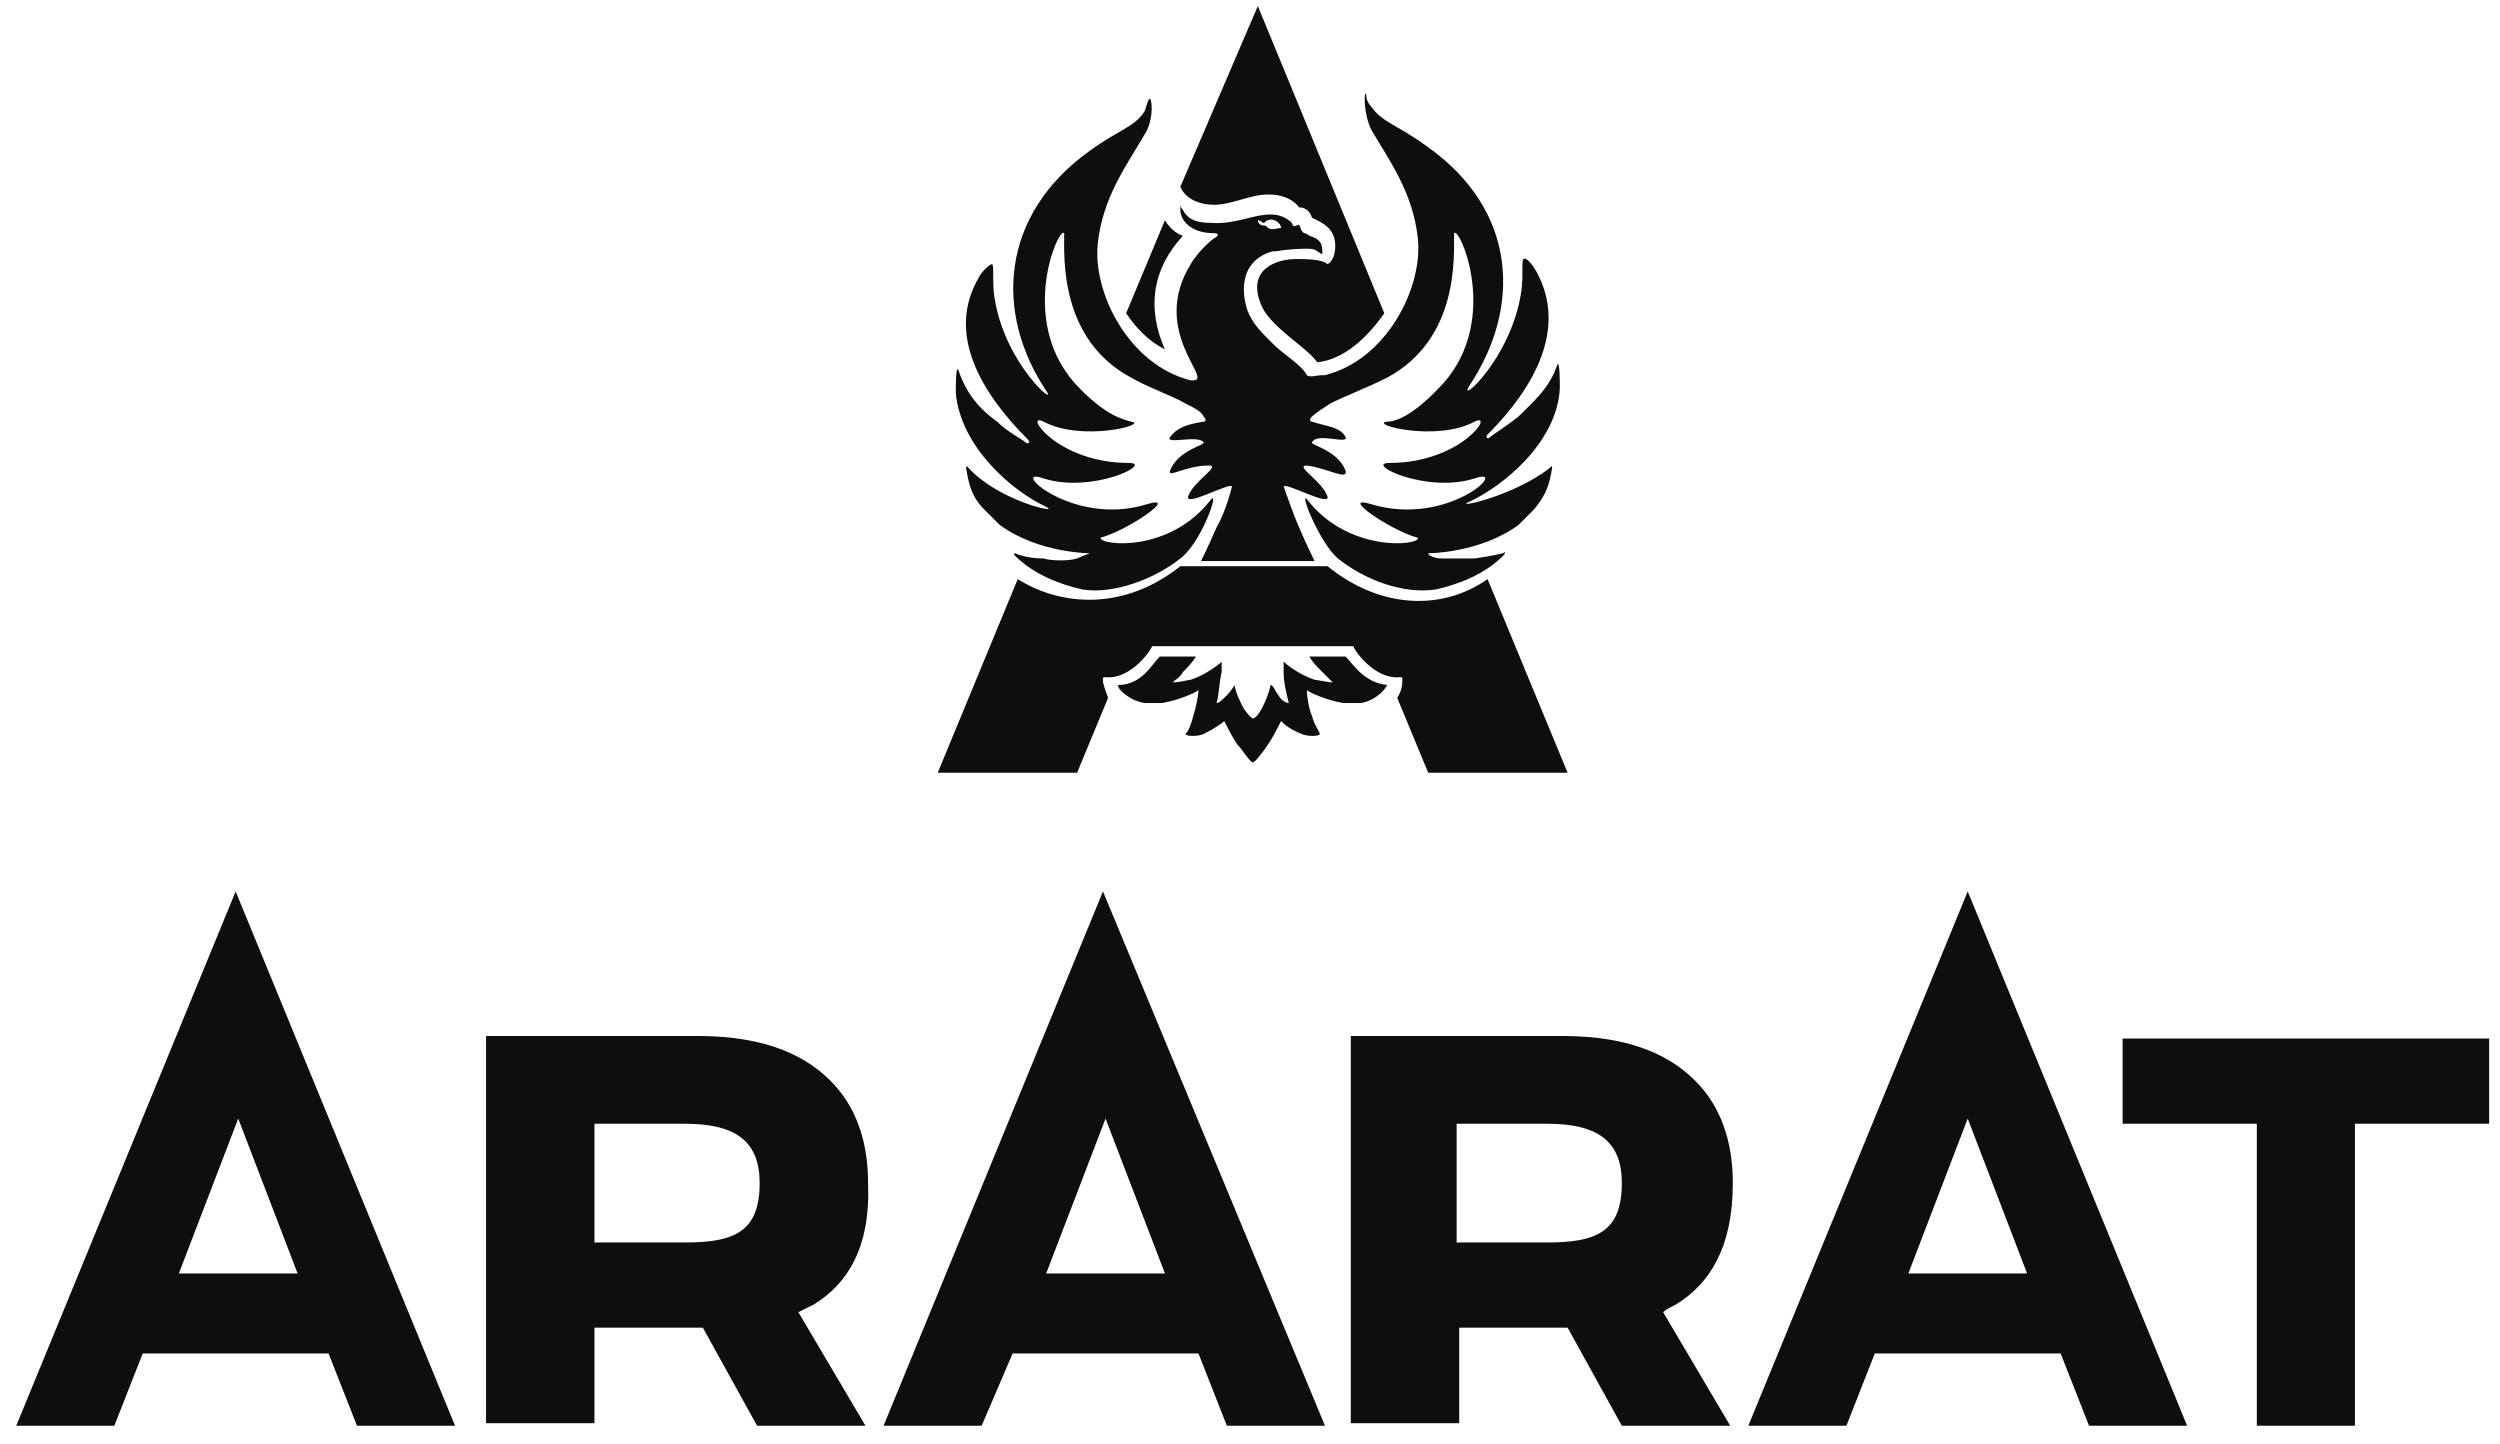
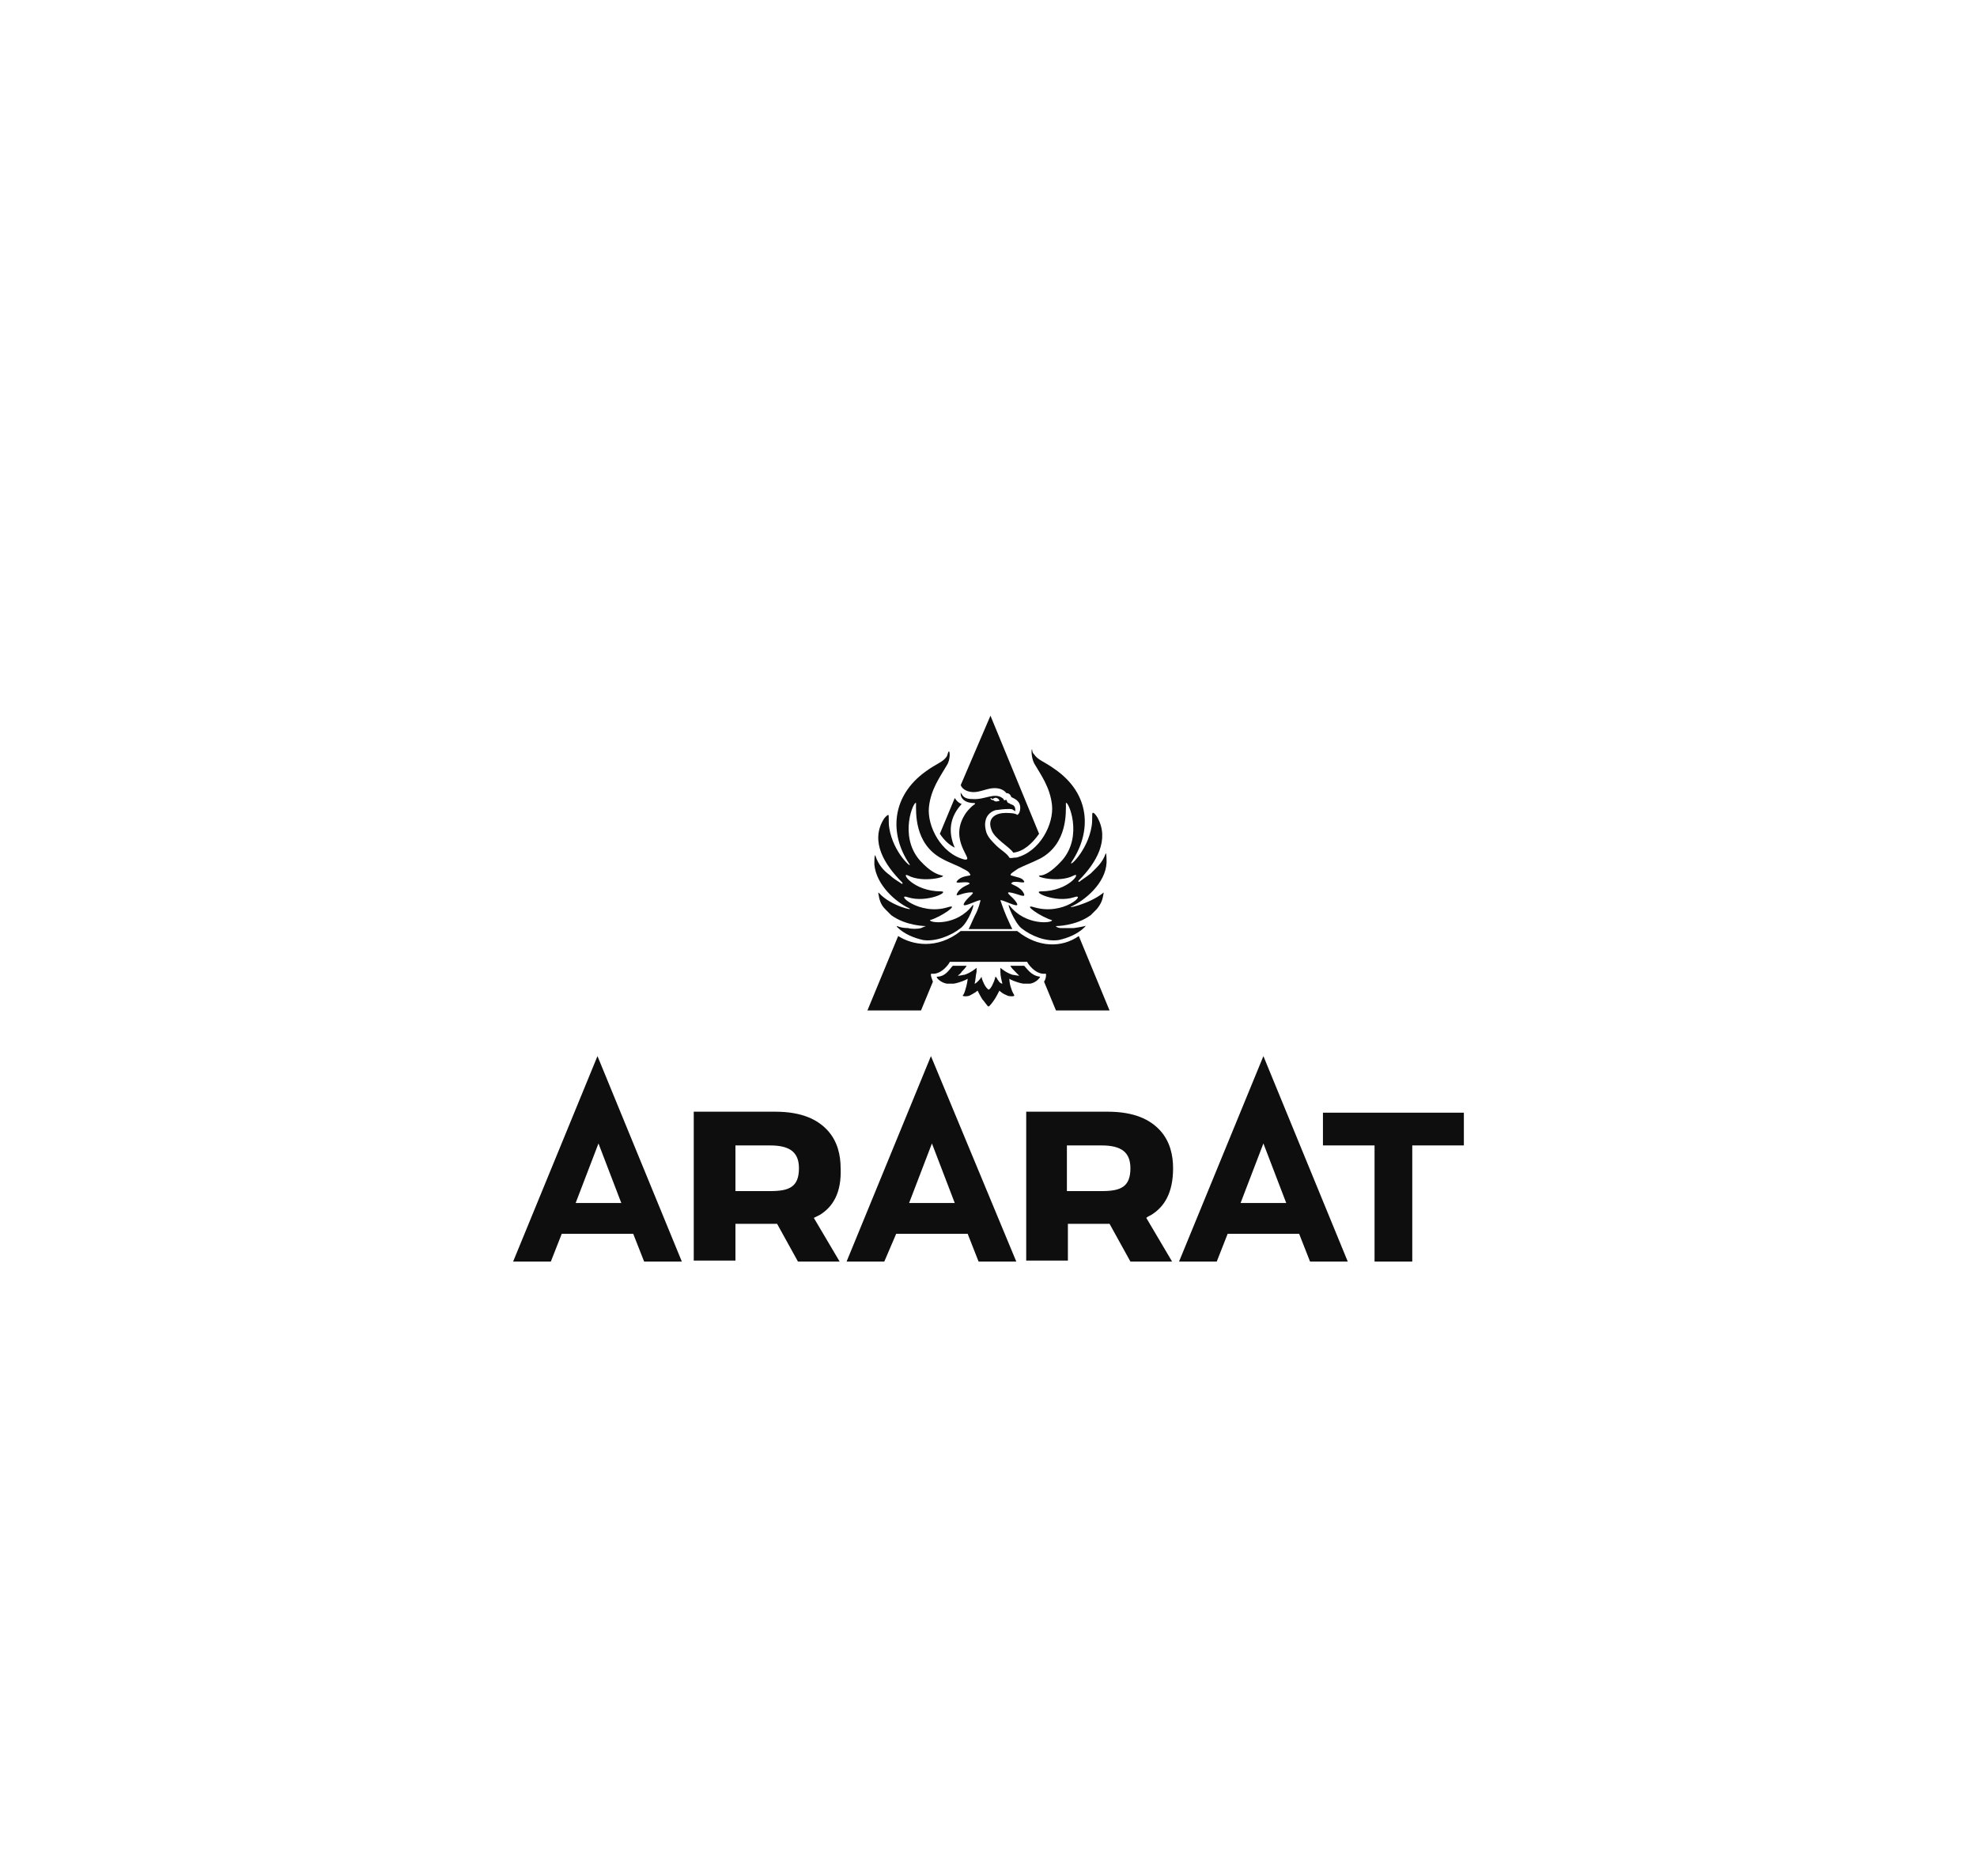
- <svg xmlns="http://www.w3.org/2000/svg" width="123" height="71" viewBox="0 0 123 71" fill="none">
-   <path d="M40.042 64.178C41.693 63.162 42.836 61.384 42.709 58.209C42.709 56.558 42.328 54.78 41.058 53.383C39.788 51.986 37.756 50.97 34.327 50.97H23.913V70.02H29.247V65.321H34.454H34.581L37.248 70.147H42.582L39.28 64.559C39.534 64.432 39.788 64.305 40.042 64.178ZM33.692 61.13H29.247V55.288H33.692C36.232 55.288 37.375 56.177 37.375 58.209C37.375 60.622 36.105 61.13 33.692 61.13ZM82.461 64.178C84.112 63.162 85.255 61.384 85.255 58.209C85.255 56.558 84.874 54.78 83.604 53.383C82.334 51.986 80.302 50.97 76.873 50.97H66.459V70.02H71.793V65.321H77H77.127L79.794 70.147H85.128L81.826 64.559C81.953 64.432 82.207 64.305 82.461 64.178ZM76.111 61.13H71.666V55.288H76.111C78.651 55.288 79.794 56.177 79.794 58.209C79.794 60.622 78.524 61.13 76.111 61.13ZM122.466 51.097V55.288H115.862V70.147H111.036V55.288H104.432V51.097H122.466ZM11.594 43.858L0.799 70.147H5.625L7.022 66.591H16.166L17.563 70.147H22.389L11.594 43.858ZM8.8 62.654L11.721 55.034L14.642 62.654H8.8ZM54.266 43.858L43.471 70.147H48.297L49.821 66.591H58.965L60.362 70.147H65.189L54.266 43.858ZM51.472 62.654L54.393 55.034L57.315 62.654H51.472ZM96.812 43.858L86.017 70.147H90.843L92.24 66.591H101.384L102.781 70.147H107.607L96.812 43.858ZM93.891 62.654L96.812 55.034L99.733 62.654H93.891Z" fill="#0E0E0E" />
-   <path d="M73.188 28.492L77.125 38.017H70.267L68.743 34.334C68.997 33.953 68.997 33.572 68.997 33.445C68.997 33.318 68.997 33.318 68.87 33.318C67.6 33.445 66.584 31.921 66.584 31.794H61.63H56.677C56.677 31.921 55.661 33.445 54.391 33.318C54.264 33.318 54.264 33.318 54.264 33.445C54.264 33.699 54.391 33.953 54.518 34.334L52.994 38.017H46.136L50.073 28.492C51.851 29.635 55.026 30.27 58.074 27.857H58.836C59.471 27.857 64.678 27.857 65.314 27.857C67.981 30.016 71.029 30.016 73.188 28.492ZM58.074 9.188C58.328 9.823 59.09 10.076 59.725 10.076C60.614 10.076 61.504 9.569 62.392 9.569C62.901 9.569 63.535 9.696 63.916 10.204C64.171 10.204 64.424 10.331 64.552 10.711C65.059 10.966 65.695 11.22 65.695 12.108C65.695 12.49 65.567 12.871 65.314 12.998C65.059 12.744 64.171 12.744 63.789 12.744C62.773 12.744 61.377 13.252 62.011 14.903C62.392 16.046 64.297 17.062 64.805 17.824C66.076 17.697 67.219 16.681 68.108 15.411L61.885 0.297L58.074 9.188ZM57.312 10.838L55.407 15.411C55.915 16.173 56.55 16.808 57.312 17.189C56.423 15.157 56.677 13.252 58.201 11.601C57.82 11.473 57.566 11.22 57.312 10.838ZM61.63 35.35C61.63 35.35 61.249 35.096 60.995 34.461C60.868 34.207 60.742 33.826 60.742 33.699C60.742 33.699 60.614 33.953 60.361 34.207C60.106 34.461 59.98 34.588 59.852 34.588C59.98 34.207 59.98 33.572 60.106 33.064C60.106 32.81 60.106 32.556 60.106 32.556C59.98 32.683 59.344 33.191 58.582 33.445C58.455 33.445 58.074 33.572 57.693 33.572C57.82 33.445 58.074 33.318 58.201 33.064C58.328 32.937 58.709 32.556 58.836 32.302H57.058C56.677 32.683 56.169 33.699 55.026 33.699C54.899 33.826 55.534 34.461 56.296 34.588C56.55 34.588 56.804 34.588 57.185 34.588C57.947 34.461 58.836 34.08 58.963 33.953C58.963 34.207 58.836 34.842 58.709 35.223C58.582 35.731 58.455 35.985 58.328 36.112C58.328 36.239 58.963 36.239 59.217 36.112C59.725 35.858 60.106 35.604 60.233 35.477C60.361 35.731 60.614 36.239 60.868 36.62C61.123 36.874 61.504 37.509 61.63 37.509C61.758 37.509 62.139 37.001 62.392 36.62C62.647 36.239 62.901 35.731 63.028 35.477C63.154 35.604 63.408 35.858 64.043 36.112C64.297 36.239 64.933 36.239 64.933 36.112C64.933 35.985 64.678 35.731 64.552 35.223C64.424 34.969 64.297 34.334 64.297 33.953C64.424 34.08 65.314 34.461 66.076 34.588C66.457 34.588 66.711 34.588 66.965 34.588C67.727 34.461 68.235 33.826 68.235 33.699C67.092 33.572 66.584 32.683 66.203 32.302H64.424C64.552 32.556 64.805 32.81 65.059 33.064C65.186 33.191 65.441 33.445 65.567 33.572C65.314 33.572 64.805 33.445 64.678 33.445C63.916 33.191 63.282 32.683 63.154 32.556C63.154 32.556 63.154 32.937 63.154 33.064C63.154 33.572 63.282 34.08 63.408 34.588C63.282 34.588 63.028 34.461 62.901 34.207C62.773 34.08 62.647 33.699 62.52 33.699C62.52 33.699 62.392 34.207 62.266 34.461C62.011 35.096 61.758 35.35 61.63 35.35ZM72.299 24.682C73.95 23.92 76.617 21.761 76.744 19.094C76.744 18.84 76.744 17.697 76.617 17.951C76.236 19.094 75.474 19.729 74.712 20.491C74.077 20.999 73.442 21.38 73.315 21.507C73.188 21.634 73.061 21.507 73.188 21.38C75.474 19.094 77.125 16.173 75.601 13.379C75.474 13.125 75.093 12.617 74.966 12.744C74.839 12.744 74.966 13.633 74.839 14.395C74.331 17.697 71.664 19.983 72.299 18.967C74.839 15.157 74.712 10.331 70.14 7.155C68.743 6.139 67.981 6.012 67.473 5.25C67.219 4.996 67.219 4.742 67.219 4.615C67.092 4.488 67.092 5.631 67.473 6.393C68.362 7.917 69.505 9.442 69.759 11.727C70.013 14.141 68.235 17.697 65.186 18.459H65.059C64.805 18.459 64.424 18.586 64.297 18.459C64.043 17.951 63.154 17.443 62.647 16.935C62.011 16.3 61.63 15.919 61.377 15.284C61.249 14.903 61.123 14.268 61.249 13.76C61.377 12.998 62.011 12.49 62.647 12.363H62.773C63.535 12.236 64.171 12.236 64.297 12.236C64.424 12.236 64.678 12.236 64.805 12.363C65.059 12.49 65.059 12.617 65.059 12.363C65.059 11.854 64.805 11.727 64.424 11.601C64.297 11.473 64.171 11.473 64.171 11.473C63.916 11.347 64.043 10.966 63.789 11.092C63.535 11.22 63.663 10.966 63.408 10.838C62.392 10.076 61.123 11.092 59.598 10.966C58.963 10.966 58.455 10.838 58.201 10.331C58.074 10.204 58.074 10.076 58.074 10.076C58.074 10.076 58.074 10.204 58.074 10.331C58.074 10.838 58.582 11.473 59.725 11.473C59.98 11.473 59.98 11.601 59.725 11.727C59.217 12.108 58.709 12.744 58.582 12.998C56.55 16.3 59.725 18.713 58.709 18.713C58.582 18.713 58.582 18.713 58.582 18.713C55.534 17.951 53.756 14.395 54.01 11.982C54.264 9.696 55.407 8.171 56.296 6.647C56.804 5.885 56.677 4.742 56.55 4.869C56.423 4.996 56.423 5.25 56.296 5.504C55.788 6.266 55.026 6.393 53.629 7.409C49.184 10.585 48.93 15.411 51.47 19.221C52.105 20.11 49.438 17.951 48.93 14.649C48.803 13.887 48.93 12.998 48.803 12.998C48.676 12.998 48.295 13.379 48.168 13.633C46.517 16.427 48.295 19.348 50.581 21.634C50.708 21.761 50.581 21.888 50.454 21.761C50.327 21.634 49.565 21.253 49.057 20.745C48.168 20.11 47.533 19.348 47.152 18.205C47.025 17.951 47.025 18.967 47.025 19.348C47.279 22.015 49.819 24.174 51.47 24.936C52.232 25.317 49.184 24.682 47.66 23.031C47.533 22.904 47.533 22.904 47.533 23.031C47.66 23.793 47.787 24.428 48.422 25.063C48.676 25.317 48.93 25.571 49.184 25.825C51.089 27.222 53.629 27.222 53.629 27.222C53.629 27.222 53.248 27.349 52.994 27.476C52.613 27.603 51.724 27.603 51.343 27.476C50.454 27.476 49.946 27.222 49.946 27.222C49.819 27.222 49.946 27.349 49.946 27.349C50.835 28.238 52.105 28.746 53.248 29C54.772 29.254 56.804 28.492 58.074 27.476C59.09 26.714 59.979 24.174 59.598 24.555C57.566 27.222 54.137 26.841 54.137 26.46C55.534 26.079 58.074 24.301 56.423 24.809C52.74 25.952 49.565 22.904 51.343 23.539C53.756 24.301 56.804 22.777 55.534 22.777C51.978 22.777 50.327 20.237 51.343 20.745C53.248 21.761 56.55 20.872 55.661 20.745C55.153 20.618 54.264 20.364 52.867 18.84C50.073 15.665 52.105 11.092 52.359 11.473C52.359 12.617 52.105 16.681 55.661 18.586C56.55 19.094 57.693 19.475 58.328 19.856C58.836 20.11 59.09 20.237 59.217 20.491C59.344 20.618 59.344 20.745 59.217 20.745C58.455 20.872 57.947 20.999 57.566 21.507C57.312 21.888 58.963 21.38 59.217 21.761C59.344 21.888 57.947 22.142 57.566 23.158C57.439 23.539 58.328 22.904 59.471 22.904C60.106 22.904 58.709 23.666 58.455 24.428C58.328 24.936 60.361 23.793 60.614 23.92C60.614 23.92 60.361 25.063 59.852 25.952C59.471 26.841 59.09 27.603 59.09 27.603H61.885H64.678C64.678 27.603 64.297 26.841 63.916 25.952C63.535 25.063 63.154 23.92 63.154 23.92C63.408 23.793 65.441 24.936 65.314 24.428C65.059 23.666 63.663 22.904 64.297 22.904C65.314 23.031 66.33 23.666 66.203 23.158C65.822 22.142 64.424 21.888 64.552 21.761C64.805 21.253 66.33 21.888 66.203 21.507C65.948 20.999 65.314 20.999 64.552 20.745C64.424 20.745 64.424 20.618 64.552 20.491C64.678 20.364 65.059 20.11 65.441 19.856C66.203 19.475 67.219 19.094 68.235 18.586C71.791 16.681 71.537 12.617 71.537 11.473C71.791 11.092 73.823 15.665 71.029 18.84C69.632 20.364 68.743 20.745 68.235 20.745C67.346 20.872 70.648 21.761 72.553 20.745C73.569 20.237 71.918 22.777 68.362 22.777C67.092 22.777 70.14 24.301 72.553 23.539C74.331 22.904 71.283 25.952 67.473 24.809C65.822 24.301 68.362 26.079 69.759 26.46C69.886 26.841 66.33 27.222 64.297 24.555C63.916 24.174 64.933 26.714 65.822 27.476C67.092 28.492 68.997 29.254 70.648 29C71.791 28.746 73.061 28.238 73.95 27.349C74.077 27.222 74.077 27.095 73.95 27.222C73.95 27.222 73.442 27.349 72.553 27.476C72.172 27.476 71.41 27.476 70.902 27.476C70.648 27.476 70.267 27.349 70.267 27.222C70.267 27.222 72.807 27.222 74.712 25.825C74.966 25.571 75.22 25.317 75.474 25.063C76.109 24.301 76.236 23.793 76.363 23.031C76.363 22.904 76.363 22.904 76.236 23.031C74.458 24.428 71.41 25.063 72.299 24.682ZM62.139 10.966C62.266 10.966 62.266 10.838 62.392 10.838C62.647 10.711 63.028 10.966 63.028 11.22C62.773 11.22 62.647 11.347 62.392 11.22C62.266 11.092 62.266 11.092 62.139 11.092C62.011 11.092 61.885 10.966 61.885 10.838C62.011 10.838 62.139 10.966 62.139 10.966Z" fill="#0E0E0E" />
+ <svg xmlns="http://www.w3.org/2000/svg" width="253" height="240" viewBox="0 0 253 240" fill="none">
+   <path d="M104.91 155.456C106.561 154.44 107.704 152.662 107.577 149.487C107.577 147.836 107.196 146.058 105.926 144.661C104.656 143.264 102.624 142.248 99.195 142.248H88.78V161.298H94.115V156.599H99.322H99.448L102.116 161.425H107.45L104.148 155.837C104.402 155.71 104.656 155.583 104.91 155.456ZM98.559 152.408H94.115V146.566H98.559C101.1 146.566 102.243 147.455 102.243 149.487C102.243 151.9 100.973 152.408 98.559 152.408ZM147.328 155.456C148.979 154.44 150.122 152.662 150.122 149.487C150.122 147.836 149.741 146.058 148.471 144.661C147.201 143.264 145.169 142.248 141.74 142.248H131.326V161.298H136.66V156.599H141.867H141.994L144.661 161.425H149.995L146.693 155.837C146.82 155.71 147.074 155.583 147.328 155.456ZM140.978 152.408H136.533V146.566H140.978C143.518 146.566 144.661 147.455 144.661 149.487C144.661 151.9 143.391 152.408 140.978 152.408ZM187.334 142.375V146.566H180.73V161.425H175.904V146.566H169.3V142.375H187.334ZM76.461 135.135L65.666 161.425H70.492L71.889 157.869H81.033L82.43 161.425H87.256L76.461 135.135ZM73.667 153.932L76.588 146.312L79.509 153.932H73.667ZM119.134 135.135L108.339 161.425H113.165L114.689 157.869H123.833L125.23 161.425H130.056L119.134 135.135ZM116.34 153.932L119.261 146.312L122.182 153.932H116.34ZM161.68 135.135L150.884 161.425H155.71L157.107 157.869H166.252L167.649 161.425H172.475L161.68 135.135ZM158.758 153.932L161.68 146.312L164.601 153.932H158.758Z" fill="#0E0E0E" />
+   <path d="M138.055 119.77L141.992 129.295H135.134L133.61 125.612C133.864 125.231 133.864 124.85 133.864 124.723C133.864 124.596 133.864 124.596 133.737 124.596C132.467 124.723 131.451 123.199 131.451 123.072H126.498H121.545C121.545 123.199 120.529 124.723 119.259 124.596C119.132 124.596 119.132 124.596 119.132 124.723C119.132 124.977 119.259 125.231 119.386 125.612L117.862 129.295H111.004L114.941 119.77C116.719 120.913 119.894 121.548 122.942 119.135H123.704C124.339 119.135 129.546 119.135 130.181 119.135C132.848 121.294 135.896 121.294 138.055 119.77ZM122.942 100.465C123.196 101.1 123.958 101.354 124.593 101.354C125.482 101.354 126.371 100.846 127.26 100.846C127.768 100.846 128.403 100.973 128.784 101.481C129.038 101.481 129.292 101.608 129.419 101.989C129.927 102.243 130.562 102.497 130.562 103.386C130.562 103.767 130.435 104.148 130.181 104.275C129.927 104.021 129.038 104.021 128.657 104.021C127.641 104.021 126.244 104.529 126.879 106.18C127.26 107.323 129.165 108.339 129.673 109.101C130.943 108.974 132.086 107.958 132.975 106.688L126.752 91.575L122.942 100.465ZM122.18 102.116L120.275 106.688C120.783 107.45 121.418 108.085 122.18 108.466C121.291 106.434 121.545 104.529 123.069 102.878C122.688 102.751 122.434 102.497 122.18 102.116ZM126.498 126.628C126.498 126.628 126.117 126.374 125.863 125.739C125.736 125.485 125.609 125.104 125.609 124.977C125.609 124.977 125.482 125.231 125.228 125.485C124.974 125.739 124.847 125.866 124.72 125.866C124.847 125.485 124.847 124.85 124.974 124.342C124.974 124.088 124.974 123.834 124.974 123.834C124.847 123.961 124.212 124.469 123.45 124.723C123.323 124.723 122.942 124.85 122.561 124.85C122.688 124.723 122.942 124.596 123.069 124.342C123.196 124.215 123.577 123.834 123.704 123.58H121.926C121.545 123.961 121.037 124.977 119.894 124.977C119.767 125.104 120.402 125.739 121.164 125.866C121.418 125.866 121.672 125.866 122.053 125.866C122.815 125.739 123.704 125.358 123.831 125.231C123.831 125.485 123.704 126.12 123.577 126.501C123.45 127.009 123.323 127.263 123.196 127.39C123.196 127.517 123.831 127.517 124.085 127.39C124.593 127.136 124.974 126.882 125.101 126.755C125.228 127.009 125.482 127.517 125.736 127.898C125.99 128.152 126.371 128.787 126.498 128.787C126.625 128.787 127.006 128.279 127.26 127.898C127.514 127.517 127.768 127.009 127.895 126.755C128.022 126.882 128.276 127.136 128.911 127.39C129.165 127.517 129.8 127.517 129.8 127.39C129.8 127.263 129.546 127.009 129.419 126.501C129.292 126.247 129.165 125.612 129.165 125.231C129.292 125.358 130.181 125.739 130.943 125.866C131.324 125.866 131.578 125.866 131.832 125.866C132.594 125.739 133.102 125.104 133.102 124.977C131.959 124.85 131.451 123.961 131.07 123.58H129.292C129.419 123.834 129.673 124.088 129.927 124.342C130.054 124.469 130.308 124.723 130.435 124.85C130.181 124.85 129.673 124.723 129.546 124.723C128.784 124.469 128.149 123.961 128.022 123.834C128.022 123.834 128.022 124.215 128.022 124.342C128.022 124.85 128.149 125.358 128.276 125.866C128.149 125.866 127.895 125.739 127.768 125.485C127.641 125.358 127.514 124.977 127.387 124.977C127.387 124.977 127.26 125.485 127.133 125.739C126.879 126.374 126.625 126.628 126.498 126.628ZM137.166 115.96C138.817 115.198 141.484 113.039 141.611 110.371C141.611 110.117 141.611 108.974 141.484 109.228C141.103 110.371 140.341 111.007 139.579 111.769C138.944 112.277 138.309 112.658 138.182 112.785C138.055 112.912 137.928 112.785 138.055 112.658C140.341 110.371 141.992 107.45 140.468 104.656C140.341 104.402 139.96 103.894 139.833 104.021C139.706 104.021 139.833 104.91 139.706 105.672C139.198 108.974 136.531 111.261 137.166 110.244C139.706 106.434 139.579 101.608 135.007 98.433C133.61 97.417 132.848 97.29 132.34 96.528C132.086 96.274 132.086 96.02 132.086 95.893C131.959 95.766 131.959 96.909 132.34 97.671C133.229 99.195 134.372 100.719 134.626 103.005C134.88 105.418 133.102 108.974 130.054 109.736H129.927C129.673 109.736 129.292 109.863 129.165 109.736C128.911 109.228 128.022 108.72 127.514 108.212C126.879 107.577 126.498 107.196 126.244 106.561C126.117 106.18 125.99 105.545 126.117 105.037C126.244 104.275 126.879 103.767 127.514 103.64H127.641C128.403 103.513 129.038 103.513 129.165 103.513C129.292 103.513 129.546 103.513 129.673 103.64C129.927 103.767 129.927 103.894 129.927 103.64C129.927 103.132 129.673 103.005 129.292 102.878C129.165 102.751 129.038 102.751 129.038 102.751C128.784 102.624 128.911 102.243 128.657 102.37C128.403 102.497 128.53 102.243 128.276 102.116C127.26 101.354 125.99 102.37 124.466 102.243C123.831 102.243 123.323 102.116 123.069 101.608C122.942 101.481 122.942 101.354 122.942 101.354C122.942 101.354 122.942 101.481 122.942 101.608C122.942 102.116 123.45 102.751 124.593 102.751C124.847 102.751 124.847 102.878 124.593 103.005C124.085 103.386 123.577 104.021 123.45 104.275C121.418 107.577 124.593 109.99 123.577 109.99C123.45 109.99 123.45 109.99 123.45 109.99C120.402 109.228 118.624 105.672 118.878 103.259C119.132 100.973 120.275 99.449 121.164 97.925C121.672 97.163 121.545 96.02 121.418 96.147C121.291 96.274 121.291 96.528 121.164 96.782C120.656 97.544 119.894 97.671 118.497 98.687C114.052 101.862 113.798 106.688 116.338 110.498C116.973 111.388 114.306 109.228 113.798 105.926C113.671 105.164 113.798 104.275 113.671 104.275C113.544 104.275 113.163 104.656 113.036 104.91C111.385 107.704 113.163 110.625 115.449 112.912C115.576 113.039 115.449 113.166 115.322 113.039C115.195 112.912 114.433 112.531 113.925 112.023C113.036 111.388 112.401 110.625 112.02 109.482C111.893 109.228 111.893 110.244 111.893 110.625C112.147 113.293 114.687 115.452 116.338 116.214C117.1 116.595 114.052 115.96 112.528 114.309C112.401 114.182 112.401 114.182 112.401 114.309C112.528 115.071 112.655 115.706 113.29 116.341C113.544 116.595 113.798 116.849 114.052 117.103C115.957 118.5 118.497 118.5 118.497 118.5C118.497 118.5 118.116 118.627 117.862 118.754C117.481 118.881 116.592 118.881 116.211 118.754C115.322 118.754 114.814 118.5 114.814 118.5C114.687 118.5 114.814 118.627 114.814 118.627C115.703 119.516 116.973 120.024 118.116 120.278C119.64 120.532 121.672 119.77 122.942 118.754C123.958 117.992 124.847 115.452 124.466 115.833C122.434 118.5 119.005 118.119 119.005 117.738C120.402 117.357 122.942 115.579 121.291 116.087C117.608 117.23 114.433 114.182 116.211 114.817C118.624 115.579 121.672 114.055 120.402 114.055C116.846 114.055 115.195 111.515 116.211 112.023C118.116 113.039 121.418 112.15 120.529 112.023C120.021 111.896 119.132 111.642 117.735 110.117C114.941 106.942 116.973 102.37 117.227 102.751C117.227 103.894 116.973 107.958 120.529 109.863C121.418 110.371 122.561 110.752 123.196 111.134C123.704 111.388 123.958 111.515 124.085 111.769C124.212 111.896 124.212 112.023 124.085 112.023C123.323 112.15 122.815 112.277 122.434 112.785C122.18 113.166 123.831 112.658 124.085 113.039C124.212 113.166 122.815 113.42 122.434 114.436C122.307 114.817 123.196 114.182 124.339 114.182C124.974 114.182 123.577 114.944 123.323 115.706C123.196 116.214 125.228 115.071 125.482 115.198C125.482 115.198 125.228 116.341 124.72 117.23C124.339 118.119 123.958 118.881 123.958 118.881H126.752H129.546C129.546 118.881 129.165 118.119 128.784 117.23C128.403 116.341 128.022 115.198 128.022 115.198C128.276 115.071 130.308 116.214 130.181 115.706C129.927 114.944 128.53 114.182 129.165 114.182C130.181 114.309 131.197 114.944 131.07 114.436C130.689 113.42 129.292 113.166 129.419 113.039C129.673 112.531 131.197 113.166 131.07 112.785C130.816 112.277 130.181 112.277 129.419 112.023C129.292 112.023 129.292 111.896 129.419 111.769C129.546 111.642 129.927 111.388 130.308 111.134C131.07 110.752 132.086 110.371 133.102 109.863C136.658 107.958 136.404 103.894 136.404 102.751C136.658 102.37 138.69 106.942 135.896 110.117C134.499 111.642 133.61 112.023 133.102 112.023C132.213 112.15 135.515 113.039 137.42 112.023C138.436 111.515 136.785 114.055 133.229 114.055C131.959 114.055 135.007 115.579 137.42 114.817C139.198 114.182 136.15 117.23 132.34 116.087C130.689 115.579 133.229 117.357 134.626 117.738C134.753 118.119 131.197 118.5 129.165 115.833C128.784 115.452 129.8 117.992 130.689 118.754C131.959 119.77 133.864 120.532 135.515 120.278C136.658 120.024 137.928 119.516 138.817 118.627C138.944 118.5 138.944 118.373 138.817 118.5C138.817 118.5 138.309 118.627 137.42 118.754C137.039 118.754 136.277 118.754 135.769 118.754C135.515 118.754 135.134 118.627 135.134 118.5C135.134 118.5 137.674 118.5 139.579 117.103C139.833 116.849 140.087 116.595 140.341 116.341C140.976 115.579 141.103 115.071 141.23 114.309C141.23 114.182 141.23 114.182 141.103 114.309C139.325 115.706 136.277 116.341 137.166 115.96ZM127.006 102.243C127.133 102.243 127.133 102.116 127.26 102.116C127.514 101.989 127.895 102.243 127.895 102.497C127.641 102.497 127.514 102.624 127.26 102.497C127.133 102.37 127.133 102.37 127.006 102.37C126.879 102.37 126.752 102.243 126.752 102.116C126.879 102.116 127.006 102.243 127.006 102.243Z" fill="#0E0E0E" />
</svg>
